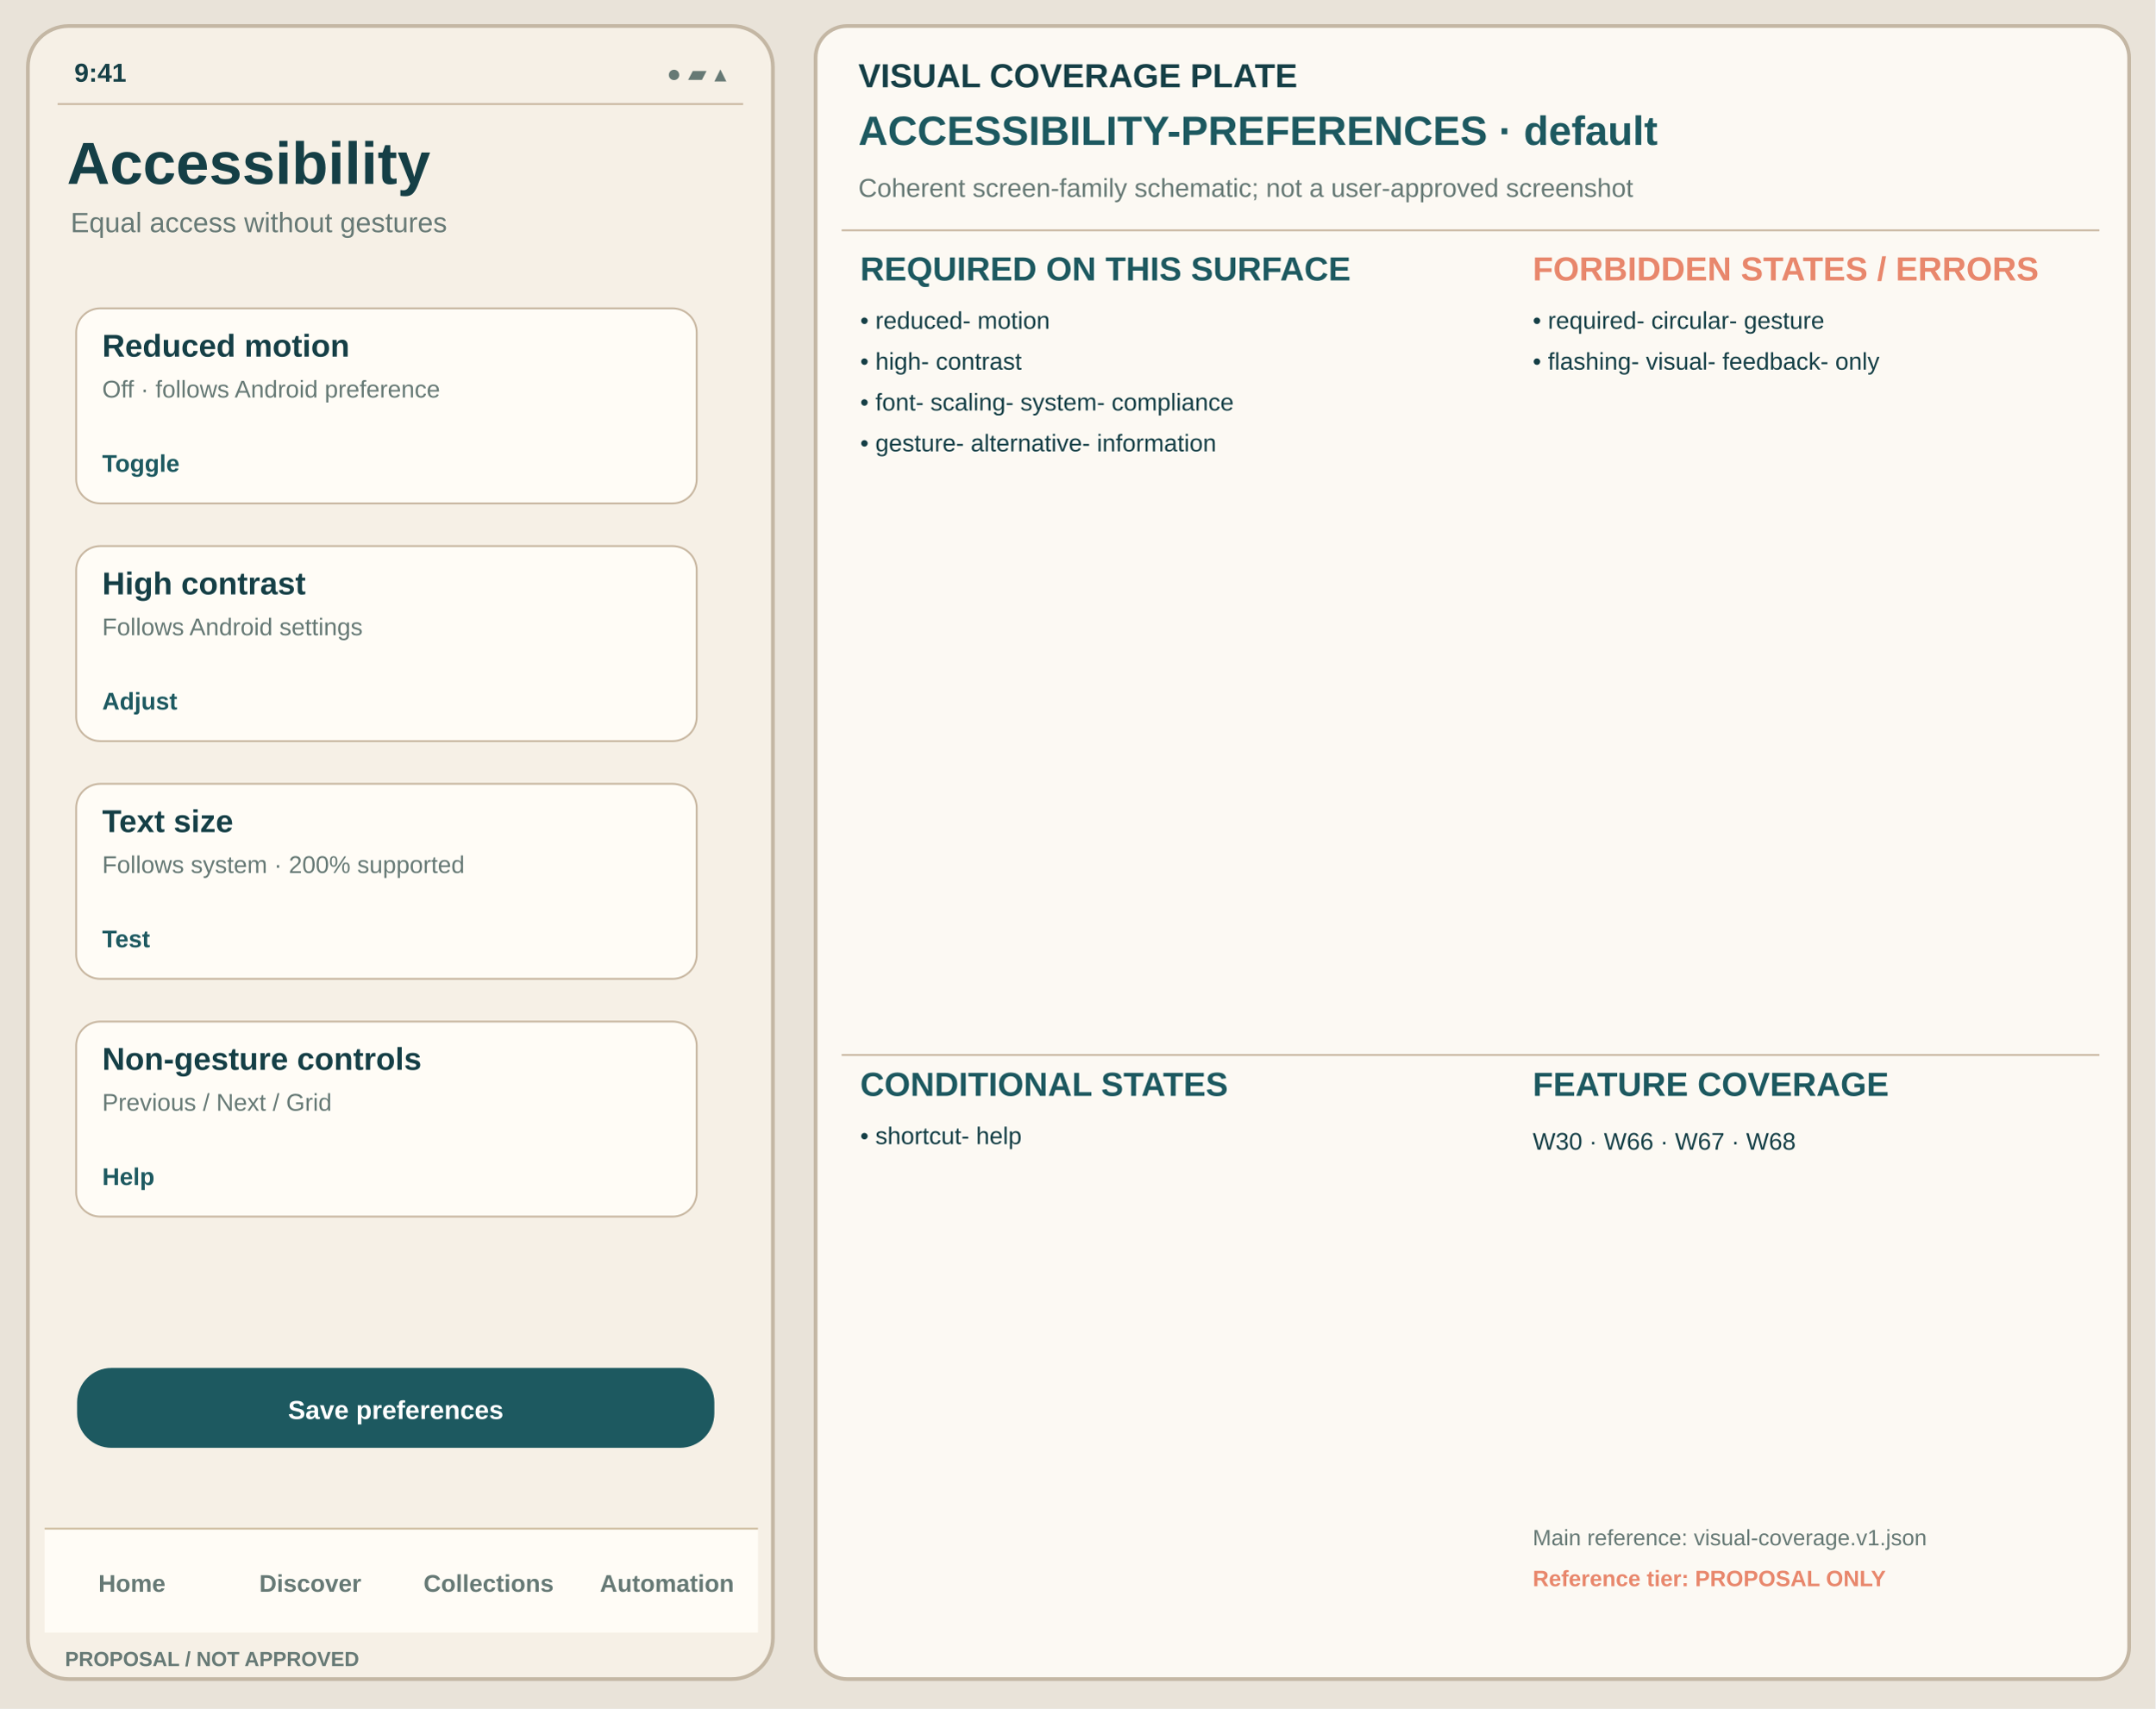
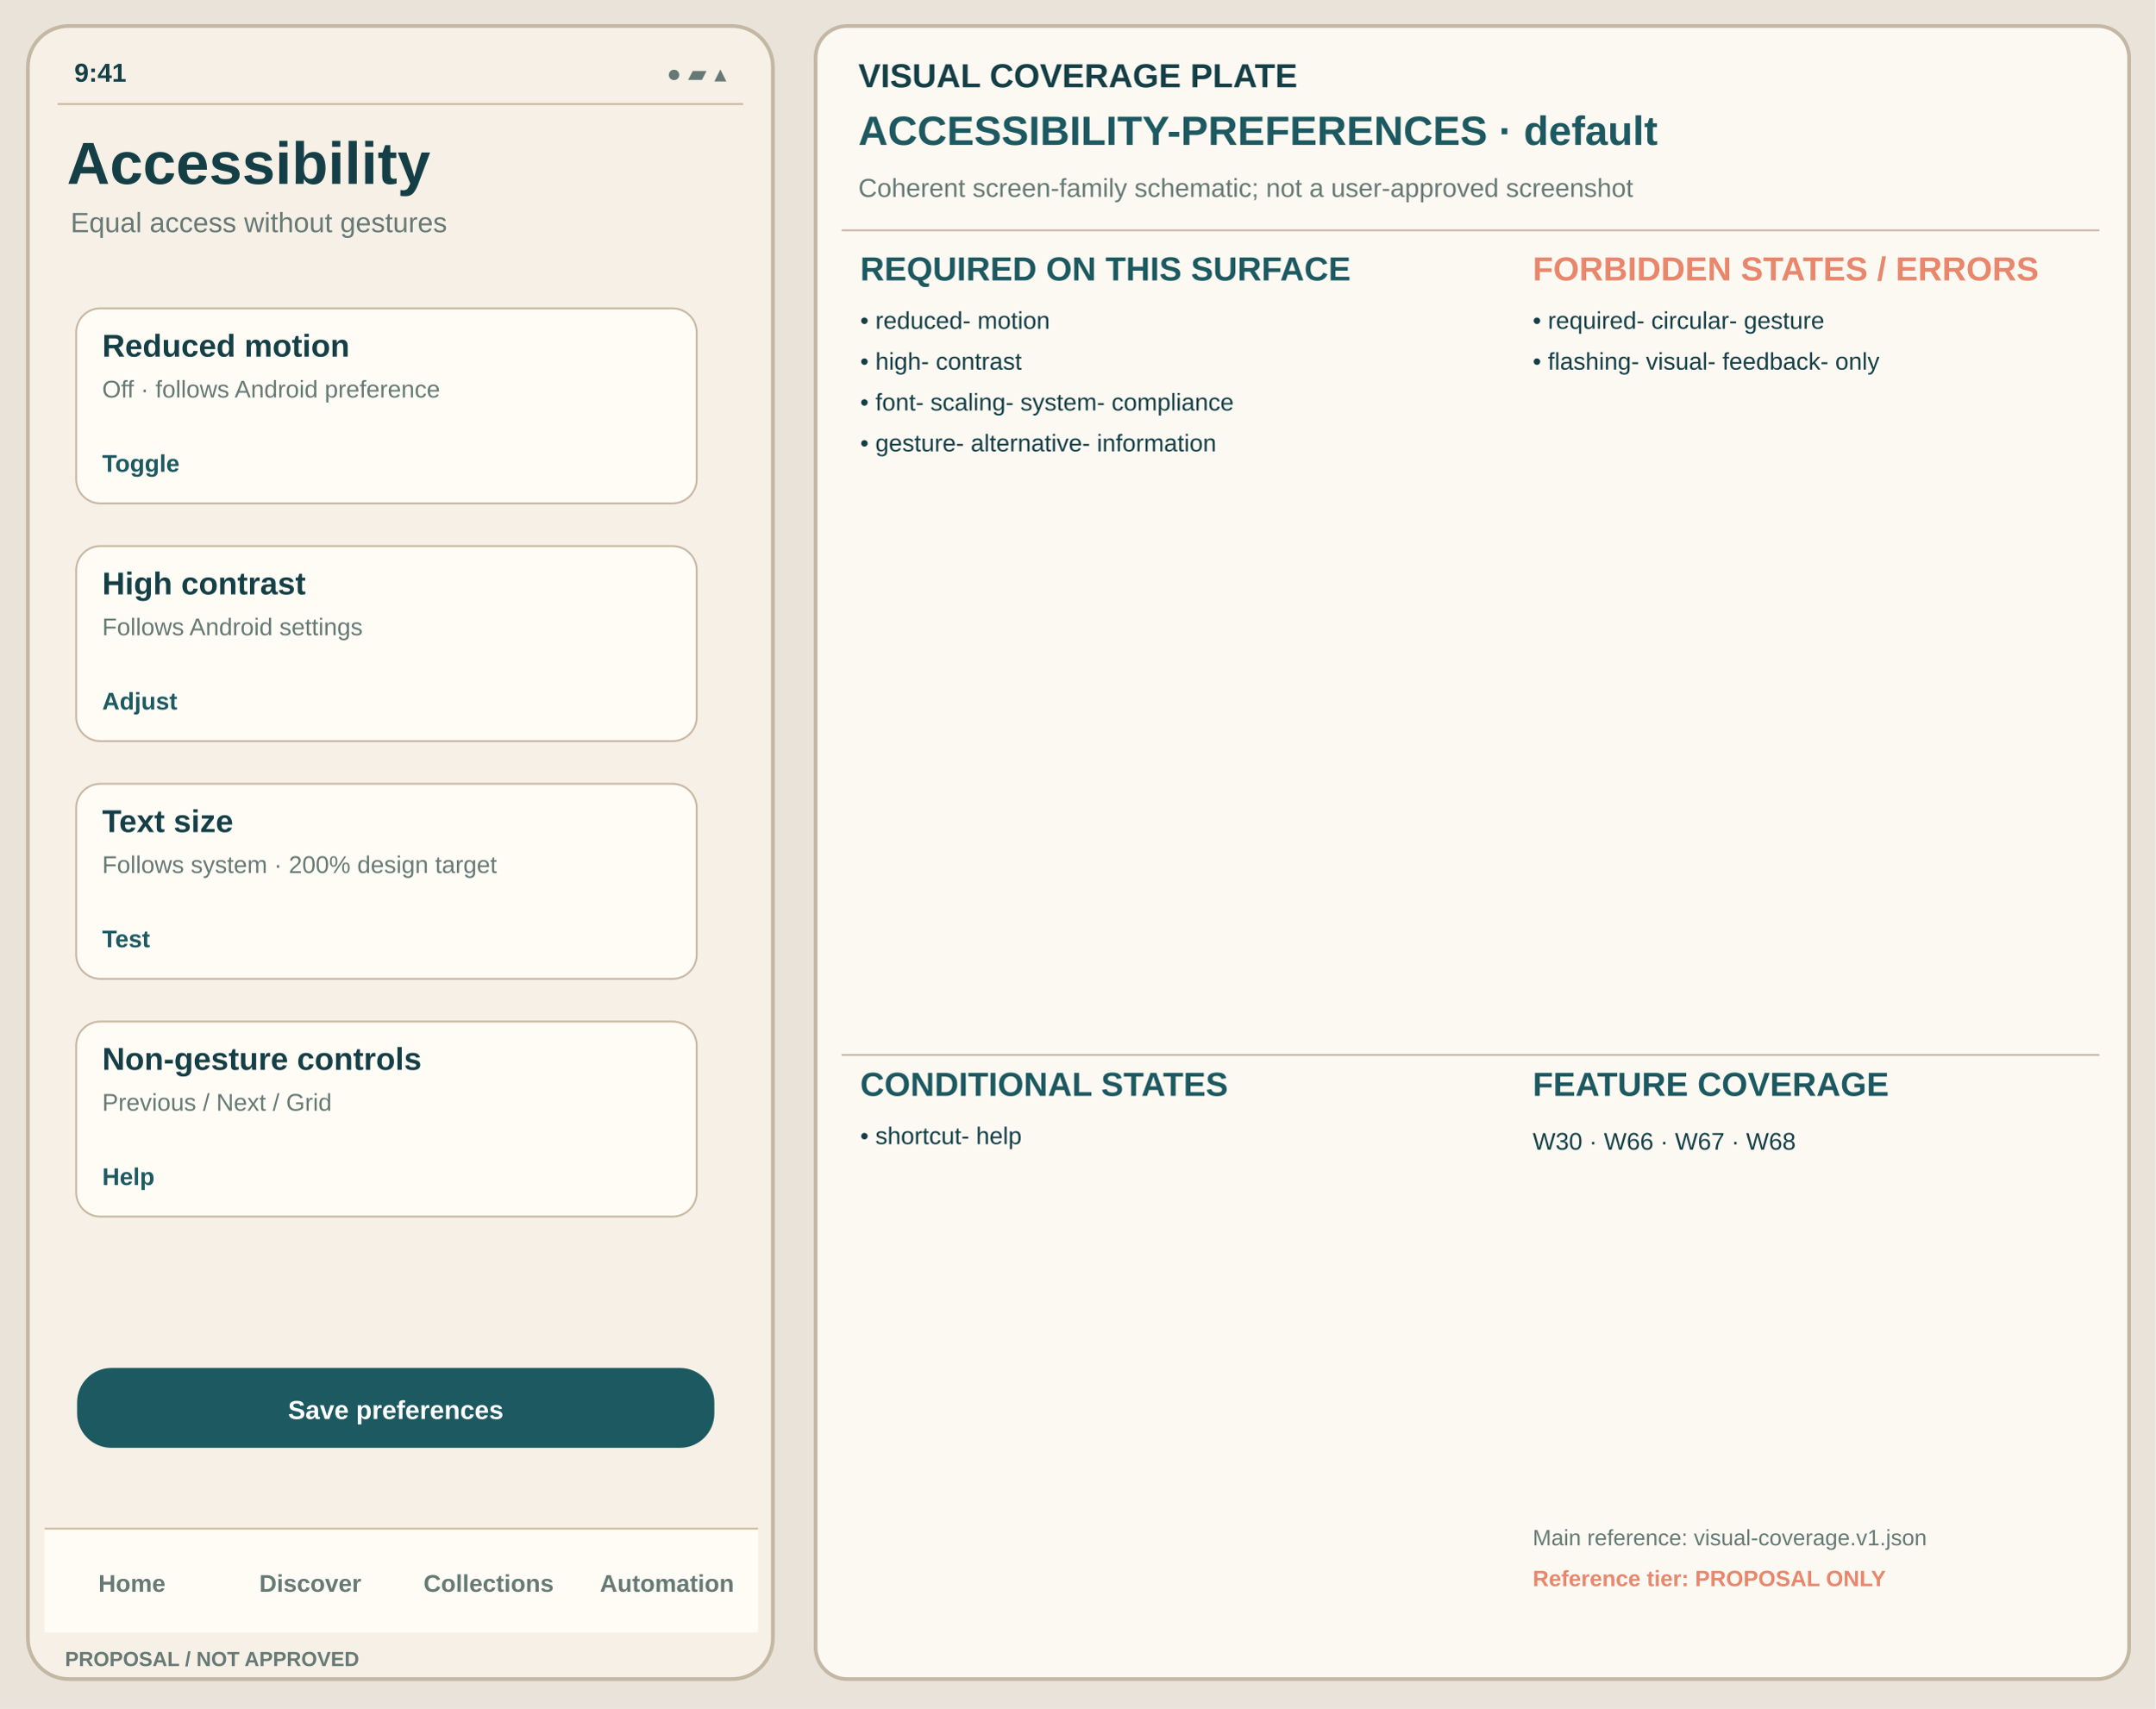
<svg xmlns="http://www.w3.org/2000/svg" width="1160" height="920" viewBox="0 0 1160 920" role="img" aria-label="Proposed Glimpse accessibility-preferences annotated layout, default state, not yet approved">
  <rect width="1160" height="920" fill="#E9E3D9" />
  <rect x="15" y="14" width="401" height="890" rx="22" fill="#F6F0E6" stroke="#C4B7A4" stroke-width="2" />
  <text x="40" y="44" fill="#153F46" font-family="Arial,Helvetica,sans-serif" font-size="14" font-weight="650" text-anchor="start">9:41</text>
  <text x="391" y="44" fill="#667975" font-family="Arial,Helvetica,sans-serif" font-size="13" font-weight="400" text-anchor="end">● ▰ ▴</text>
  <path d="M31 56 L400 56" stroke="#C8B7A1" stroke-width="1" fill="none" />
  <text x="36" y="99" fill="#153F46" font-family="Arial,Helvetica,sans-serif" font-size="32" font-weight="700" text-anchor="start">Accessibility</text>
  <text x="38" y="125" fill="#667975" font-family="Arial,Helvetica,sans-serif" font-size="15" font-weight="400" text-anchor="start">Equal access without gestures</text>
  <rect x="41" y="166" width="334" height="105" rx="13" fill="#FFFCF6" stroke="#C8B7A1" stroke-width="1" />
  <text x="55" y="192" fill="#153F46" font-family="Arial,Helvetica,sans-serif" font-size="17" font-weight="650" text-anchor="start">Reduced motion</text>
  <text x="55" y="214" fill="#667975" font-family="Arial,Helvetica,sans-serif" font-size="13" font-weight="400" text-anchor="start">Off · follows Android preference</text>
  <text x="55" y="254" fill="#1D5960" font-family="Arial,Helvetica,sans-serif" font-size="13" font-weight="650" text-anchor="start">Toggle</text>
  <rect x="41" y="294" width="334" height="105" rx="13" fill="#FFFCF6" stroke="#C8B7A1" stroke-width="1" />
  <text x="55" y="320" fill="#153F46" font-family="Arial,Helvetica,sans-serif" font-size="17" font-weight="650" text-anchor="start">High contrast</text>
  <text x="55" y="342" fill="#667975" font-family="Arial,Helvetica,sans-serif" font-size="13" font-weight="400" text-anchor="start">Follows Android settings</text>
  <text x="55" y="382" fill="#1D5960" font-family="Arial,Helvetica,sans-serif" font-size="13" font-weight="650" text-anchor="start">Adjust</text>
  <rect x="41" y="422" width="334" height="105" rx="13" fill="#FFFCF6" stroke="#C8B7A1" stroke-width="1" />
  <text x="55" y="448" fill="#153F46" font-family="Arial,Helvetica,sans-serif" font-size="17" font-weight="650" text-anchor="start">Text size</text>
-   <text x="55" y="470" fill="#667975" font-family="Arial,Helvetica,sans-serif" font-size="13" font-weight="400" text-anchor="start">Follows system · 200% supported</text>
+   <text x="55" y="470" fill="#667975" font-family="Arial,Helvetica,sans-serif" font-size="13" font-weight="400" text-anchor="start">Follows system · 200% design target</text>
  <text x="55" y="510" fill="#1D5960" font-family="Arial,Helvetica,sans-serif" font-size="13" font-weight="650" text-anchor="start">Test</text>
  <rect x="41" y="550" width="334" height="105" rx="13" fill="#FFFCF6" stroke="#C8B7A1" stroke-width="1" />
  <text x="55" y="576" fill="#153F46" font-family="Arial,Helvetica,sans-serif" font-size="17" font-weight="650" text-anchor="start">Non-gesture controls</text>
  <text x="55" y="598" fill="#667975" font-family="Arial,Helvetica,sans-serif" font-size="13" font-weight="400" text-anchor="start">Previous / Next / Grid</text>
  <text x="55" y="638" fill="#1D5960" font-family="Arial,Helvetica,sans-serif" font-size="13" font-weight="650" text-anchor="start">Help</text>
  <rect x="42" y="737" width="342" height="42" rx="18" fill="#1D5960" stroke="#1D5960" stroke-width="1" />
  <text x="213" y="764" fill="#FFFFFF" font-family="Arial,Helvetica,sans-serif" font-size="14" font-weight="650" text-anchor="middle">Save preferences</text>
  <rect x="24" y="823" width="384" height="56" rx="0" fill="#FFFCF6" stroke="none" stroke-width="1" />
  <path d="M24 823 L408 823" stroke="#CEBC9F" stroke-width="1" fill="none" />
  <text x="71" y="857" fill="#667975" font-family="Arial,Helvetica,sans-serif" font-size="13" font-weight="600" text-anchor="middle">Home</text>
  <text x="167" y="857" fill="#667975" font-family="Arial,Helvetica,sans-serif" font-size="13" font-weight="600" text-anchor="middle">Discover</text>
  <text x="263" y="857" fill="#667975" font-family="Arial,Helvetica,sans-serif" font-size="13" font-weight="600" text-anchor="middle">Collections</text>
  <text x="359" y="857" fill="#667975" font-family="Arial,Helvetica,sans-serif" font-size="13" font-weight="600" text-anchor="middle">Automation</text>
  <text x="35" y="897" fill="#667975" font-family="Arial,Helvetica,sans-serif" font-size="11" font-weight="650" text-anchor="start">PROPOSAL / NOT APPROVED</text>
  <rect x="439" y="14" width="707" height="890" rx="17" fill="#FCF9F3" stroke="#C4B7A4" stroke-width="2" />
  <text x="462" y="47" fill="#153F46" font-family="Arial,Helvetica,sans-serif" font-size="18" font-weight="700" text-anchor="start">VISUAL COVERAGE PLATE</text>
  <text x="462" y="78" fill="#1D5960" font-family="Arial,Helvetica,sans-serif" font-size="22" font-weight="700" text-anchor="start">ACCESSIBILITY-PREFERENCES · default</text>
  <text x="462" y="106" fill="#667975" font-family="Arial,Helvetica,sans-serif" font-size="14" font-weight="400" text-anchor="start">Coherent screen-family schematic; not a user-approved screenshot</text>
  <path d="M453 124 L1130 124" stroke="#C8B7A1" stroke-width="1" fill="none" />
  <text x="463" y="151" fill="#1D5960" font-family="Arial,Helvetica,sans-serif" font-size="18" font-weight="700" text-anchor="start">REQUIRED ON THIS SURFACE</text>
  <text x="463" y="177" fill="#153F46" font-family="Arial,Helvetica,sans-serif" font-size="13" font-weight="400" text-anchor="start">• reduced- motion</text>
  <text x="463" y="199" fill="#153F46" font-family="Arial,Helvetica,sans-serif" font-size="13" font-weight="400" text-anchor="start">• high- contrast</text>
  <text x="463" y="221" fill="#153F46" font-family="Arial,Helvetica,sans-serif" font-size="13" font-weight="400" text-anchor="start">• font- scaling- system- compliance</text>
  <text x="463" y="243" fill="#153F46" font-family="Arial,Helvetica,sans-serif" font-size="13" font-weight="400" text-anchor="start">• gesture- alternative- information</text>
  <text x="825" y="151" fill="#E8876C" font-family="Arial,Helvetica,sans-serif" font-size="18" font-weight="700" text-anchor="start">FORBIDDEN STATES / ERRORS</text>
  <text x="825" y="177" fill="#153F46" font-family="Arial,Helvetica,sans-serif" font-size="13" font-weight="400" text-anchor="start">• required- circular- gesture</text>
  <text x="825" y="199" fill="#153F46" font-family="Arial,Helvetica,sans-serif" font-size="13" font-weight="400" text-anchor="start">• flashing- visual- feedback- only</text>
  <path d="M453 568 L1130 568" stroke="#C8B7A1" stroke-width="1" fill="none" />
  <text x="463" y="590" fill="#1D5960" font-family="Arial,Helvetica,sans-serif" font-size="18" font-weight="700" text-anchor="start">CONDITIONAL STATES</text>
  <text x="463" y="616" fill="#153F46" font-family="Arial,Helvetica,sans-serif" font-size="13" font-weight="400" text-anchor="start">• shortcut- help</text>
  <text x="825" y="590" fill="#1D5960" font-family="Arial,Helvetica,sans-serif" font-size="18" font-weight="700" text-anchor="start">FEATURE COVERAGE</text>
  <text x="825" y="619" fill="#153F46" font-family="Arial,Helvetica,sans-serif" font-size="13" font-weight="400" text-anchor="start">W30 · W66 · W67 · W68</text>
  <text x="825" y="832" fill="#667975" font-family="Arial,Helvetica,sans-serif" font-size="12" font-weight="400" text-anchor="start">Main reference: visual-coverage.v1.json</text>
  <text x="825" y="854" fill="#E8876C" font-family="Arial,Helvetica,sans-serif" font-size="12" font-weight="700" text-anchor="start">Reference tier: PROPOSAL ONLY</text>
</svg>
